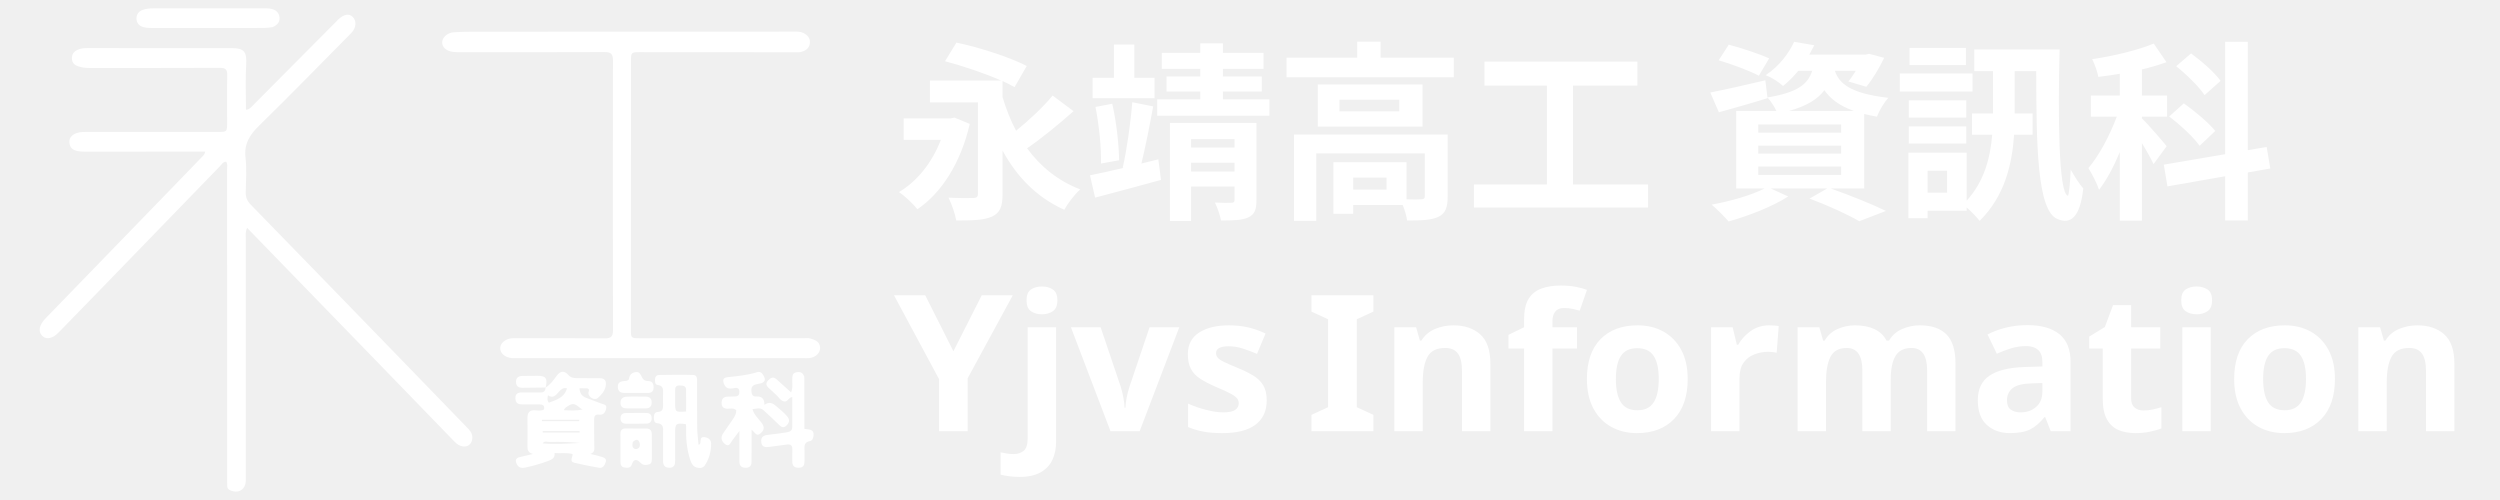
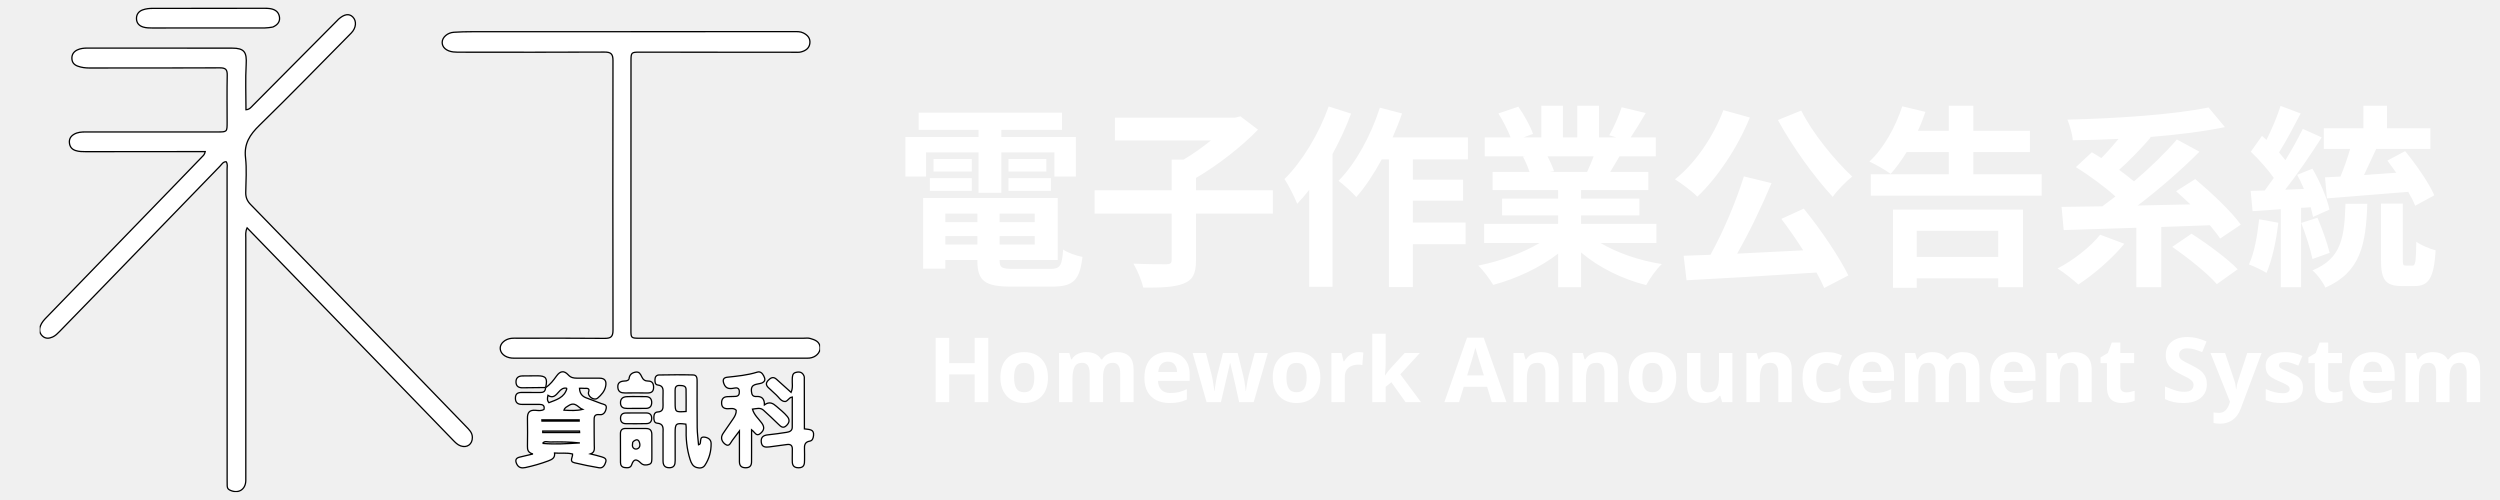
<svg xmlns="http://www.w3.org/2000/svg" width="945" height="189" overflow="hidden">
  <defs>
    <clipPath id="clip0">
      <rect x="0" y="0" width="945" height="189" />
    </clipPath>
    <clipPath id="clip1">
      <rect x="15" y="2" width="295" height="184" />
    </clipPath>
    <clipPath id="clip2">
      <rect x="15" y="2" width="295" height="184" />
    </clipPath>
    <clipPath id="clip3">
      <rect x="15" y="2" width="295" height="184" />
    </clipPath>
  </defs>
  <g clip-path="url(#clip0)">
    <rect x="0" y="0" width="945" height="188.967" fill="none" />
    <g clip-path="url(#clip1)">
      <g clip-path="url(#clip2)">
        <g clip-path="url(#clip3)">
-           <path d="M212.959 258.98C196.431 241.914 180.026 224.97 163.399 207.795 162.699 209.31 162.909 210.453 162.908 211.544 162.898 242.096 162.904 272.647 162.907 303.2 162.907 306.774 160.012 308.497 156.797 306.869 156.103 306.518 155.918 305.962 155.893 305.288 155.865 304.557 155.871 303.825 155.871 303.094 155.869 263.929 155.871 224.765 155.852 185.6 155.852 184.67 156.153 183.66 155.479 182.78 154.309 182.824 153.835 183.79 153.193 184.453 137.832 200.32 122.491 216.207 107.139 232.084 102.344 237.042 97.523 241.976 92.728 246.934 91.932 247.758 91.124 248.576 90.078 249.048 88.743 249.65 87.353 249.755 86.216 248.657 85.114 247.591 84.972 246.252 85.497 244.827 85.959 243.573 86.823 242.61 87.73 241.673 103.691 225.17 119.651 208.665 135.61 192.158 139.218 188.426 142.816 184.683 146.419 180.945 146.863 180.485 147.389 180.084 147.622 178.964L144.035 178.964C130.221 178.973 116.408 178.979 102.595 178.993 101.291 178.994 99.998 178.978 98.739 178.567 97.351 178.115 96.585 177.165 96.42 175.736 96.254 174.297 96.831 173.228 98.067 172.466 99.451 171.613 100.967 171.539 102.529 171.54 119.105 171.551 135.681 171.548 152.257 171.541 155.863 171.54 155.866 171.525 155.866 167.88 155.866 161.949 155.781 156.016 155.905 150.086 155.95 147.951 155.295 147.295 153.141 147.306 136.728 147.386 120.314 147.346 103.901 147.361 102.426 147.362 101.031 147.185 99.612 146.684 98.175 146.177 97.443 145.295 97.351 143.873 97.252 142.342 97.985 141.209 99.36 140.546 100.552 139.971 101.839 139.837 103.157 139.838 121.358 139.849 139.559 139.835 157.76 139.856 162.356 139.862 163.318 141.383 163.052 145.963 162.723 151.622 162.973 157.314 162.973 163.145 164.296 163.068 164.912 162.182 165.612 161.475 176.193 150.809 186.766 140.136 197.34 129.464 197.512 129.291 197.661 129.095 197.842 128.933 200.007 126.988 201.835 126.692 203.217 128.052 204.758 129.568 204.562 132.215 202.648 134.156 191.141 145.824 179.731 157.591 168.02 169.052 164.427 172.568 162.193 175.989 162.8 181.263 163.298 185.594 162.955 190.028 162.883 194.414 162.852 196.242 163.413 197.621 164.712 198.958 182.698 217.458 200.637 236.004 218.581 254.545 227.721 263.99 236.851 273.443 245.973 282.905 247.091 284.064 248.311 285.166 248.319 287.01 248.331 289.591 246.334 291.068 243.898 290.207 242.704 289.786 241.869 288.896 241.019 288.017 231.669 278.335 222.315 268.656 212.959 258.981" fill="#FFFFFF" transform="matrix(1.00268 0 0 1 -70.4313 -121.66)" />
-           <path d="M295.941 133.638C320.637 133.63 345.09 133.622 369.543 133.616 370.757 133.616 371.971 133.545 373.119 134.127 374.708 134.931 375.747 136.11 375.56 137.955 375.359 139.93 373.928 140.861 372.171 141.302 371.477 141.476 370.718 141.413 369.988 141.413 350.41 141.405 330.832 141.392 311.253 141.378 308.291 141.375 308.123 141.529 308.122 144.574 308.108 178.531 308.098 212.489 308.092 246.446 308.092 249.413 308.2 249.512 311.306 249.512 331.94 249.511 352.574 249.507 373.209 249.507 374.021 249.507 374.882 249.367 375.635 249.586 377.439 250.11 379.309 250.723 379.412 253.088 379.497 255.023 377.743 256.745 375.468 257.005 374.746 257.087 374.008 257.044 373.277 257.044 337.126 257.044 300.975 257.043 264.824 257.04 264.256 257.04 263.683 257.066 263.12 257.009 260.548 256.749 258.76 255.149 258.818 253.189 258.872 251.392 260.685 249.811 263.074 249.538 263.797 249.456 264.535 249.504 265.266 249.504 276.233 249.506 287.201 249.441 298.167 249.563 300.631 249.59 301.346 248.856 301.341 246.389 301.265 212.431 301.264 178.473 301.329 144.516 301.334 142.035 300.542 141.331 298.108 141.342 280.237 141.43 262.364 141.392 244.492 141.387 243.356 141.387 242.208 141.423 241.086 141.286 238.475 140.966 236.898 139.522 236.94 137.625 236.981 135.751 238.937 134.012 241.359 133.855 243.626 133.708 245.902 133.651 248.174 133.649 264.015 133.631 279.856 133.639 295.941 133.638" fill="#FFFFFF" transform="matrix(1.00268 0 0 1 -70.4313 -121.66)" />
-           <path d="M275.935 268.165C277.69 267.048 278.88 265.406 280.074 263.758 281.442 261.87 282.873 261.63 284.459 263.359 285.433 264.421 286.448 264.6 287.683 264.601 290.526 264.603 293.369 264.629 296.213 264.614 298.299 264.602 298.939 265.686 298.582 267.597 298.216 269.551 296.94 270.955 295.535 272.158 294.418 273.115 292.236 271.902 292.062 270.364 292 269.821 292.535 269.296 292.119 268.707 291.567 268.259 290.881 268.542 290.256 268.451 289.795 268.383 289.315 268.438 288.704 268.438 288.809 270.301 289.618 271.43 291.191 272.031 293.084 272.756 294.972 273.497 296.878 274.189 297.774 274.513 299.007 274.545 298.79 275.911 298.575 277.262 297.861 278.593 296.298 278.4 294.246 278.146 294.204 279.258 294.22 280.693 294.254 283.779 294.207 286.865 294.277 289.95 294.307 291.283 294.587 292.629 292.823 293.247 294.218 293.601 295.634 293.885 296.998 294.332 297.882 294.621 299.036 294.928 298.604 296.299 298.222 297.507 297.57 298.724 296.083 298.478 292.971 297.962 289.876 297.315 286.806 296.589 284.681 296.086 286.246 294.458 286.096 293.279 283.875 292.696 281.688 293.105 279.304 292.91 279.544 294.759 278.373 295.34 276.933 295.882 274.115 296.943 271.236 297.759 268.302 298.398 266.93 298.698 265.724 298.494 265.033 297.024 264.42 295.719 264.621 294.825 266.126 294.461 267.618 294.1 269.112 293.749 271.155 293.263 269.221 292.751 269.076 291.616 269.086 290.351 269.116 286.858 269.174 283.363 269.087 279.872 269.03 277.607 269.834 276.535 272.224 276.764 273.231 276.86 274.331 277.029 275.318 276.425 275.663 274.933 274.844 274.522 273.594 274.519 271.4 274.512 269.207 274.519 267.013 274.52 265.477 274.521 264.569 273.914 264.547 272.22 264.526 270.47 265.469 269.984 267.014 270.009 269.288 270.046 271.563 269.999 273.838 270.024 274.932 270.036 275.783 269.801 275.918 268.331 275.95 268.151 275.935 268.165 275.935 268.165M283.981 268.444C282.584 268.092 281.721 268.862 280.875 269.822 279.808 271.031 278.745 272.411 276.822 271.099 276.593 272.179 276.424 272.955 277.171 273.875 279.988 272.778 283.017 271.998 283.981 268.444M274.8 289.265C279.489 289.687 284.165 289.366 288.849 289.084 285.098 288.692 281.345 288.641 277.595 288.725 276.594 288.748 275.458 288.2 274.801 289.265M284.441 285.163 288.752 285.163 288.709 284.6 274.853 284.6 274.849 285.165C277.888 285.165 280.927 285.165 284.441 285.163M284.55 275.022C283.943 275.452 283.135 275.695 282.855 276.705 285.323 276.839 287.584 276.978 289.852 276.418 288.192 275.766 287.14 273.285 284.55 275.022M278.216 280.357 274.524 280.357 274.547 280.842 288.59 280.842 288.585 280.355C285.285 280.355 281.984 280.355 278.216 280.357" fill="#FFFFFF" transform="matrix(1.00268 0 0 1 -70.4313 -121.66)" />
-           <path d="M320.204 285.301C320.288 283.393 320.401 281.814 317.972 281.619 316.786 281.523 316.729 280.303 316.747 279.289 316.765 278.293 317.105 277.437 318.2 277.386 320.015 277.302 320.255 276.199 320.209 274.744 320.162 273.286 320.169 271.824 320.211 270.364 320.254 268.841 320.33 267.454 318.205 267.187 317.127 267.052 317.13 265.905 317.168 264.995 317.208 264.039 317.785 263.414 318.69 263.402 322.985 263.342 327.284 263.276 331.576 263.393 333.115 263.435 333.04 264.87 333.042 266.017 333.049 271.777 333 277.537 333.074 283.296 333.101 285.452 333.404 287.604 333.585 289.798 334.23 289.622 334.225 289.267 334.282 288.958 334.447 288.058 334.165 286.767 335.668 286.884 337.071 286.994 338.302 287.742 338.325 289.25 338.371 292.213 337.632 295.04 335.976 297.542 335.245 298.648 334.016 298.703 332.897 298.388 331.434 297.975 330.858 296.76 330.409 295.358 329.128 291.365 328.777 287.285 328.922 283.131 328.935 282.741 328.836 282.348 328.793 281.985 325.053 281.501 324.757 281.75 324.759 285.276 324.76 288.764 324.75 292.253 324.774 295.741 324.784 297.306 324.428 298.49 322.521 298.463 320.696 298.437 320.189 297.366 320.202 295.753 320.228 292.346 320.206 288.939 320.204 285.301M326.421 267.368C325.136 267.303 324.738 268.042 324.749 269.184 324.764 270.715 324.753 272.245 324.759 273.776 324.776 277.47 324.795 277.486 328.894 277.204 328.894 274.443 328.932 271.651 328.877 268.86 328.852 267.568 327.854 267.382 326.421 267.368" fill="#FFFFFF" transform="matrix(1.00268 0 0 1 -70.4313 -121.66)" />
-           <path d="M173.06 131.899C171.905 132.065 170.941 132.23 169.977 132.231 155.853 132.247 141.728 132.24 127.604 132.241 126.466 132.241 125.344 132.216 124.231 131.886 122.614 131.407 121.725 130.289 121.696 128.705 121.666 127.127 122.512 125.929 124.078 125.381 125.318 124.948 126.605 124.822 127.913 124.822 141.957 124.818 156 124.806 170.044 124.801 170.611 124.801 171.183 124.809 171.745 124.876 173.568 125.093 175.105 125.833 175.54 127.757 175.977 129.693 175.03 131.036 173.06 131.899" fill="#FFFFFF" transform="matrix(1.00268 0 0 1 -70.4313 -121.66)" />
-           <path d="M357.409 266.458C355.609 267.063 353.247 266.612 353.524 269.584 353.643 270.857 354.003 271.616 355.377 271.535 357.369 271.418 358.462 272.327 358.423 274.695 360.371 273.3 361.682 274.133 362.96 275.264 364.357 276.499 365.846 277.627 367.04 279.084 368.077 280.349 367.816 281.453 366.744 282.514 365.486 283.761 364.627 282.932 363.687 282.01 361.84 280.193 359.953 278.417 358.028 276.682 356.846 275.62 355.462 276.141 353.913 276.32 354.551 278.546 356.21 279.928 357.403 281.554 358.615 283.207 358.267 284.361 356.901 285.517 355.346 286.834 354.881 285.067 353.578 284.105 353.578 287.21 353.579 289.975 353.577 292.74 353.576 293.876 353.556 295.013 353.565 296.149 353.577 297.601 352.997 298.449 351.425 298.472 349.815 298.495 348.996 297.776 348.997 296.15 348.999 292.502 348.998 288.855 348.998 284.55 347.87 286.053 347.099 287.092 346.316 288.12 345.632 289.017 345.175 290.738 343.637 289.578 342.358 288.613 341.737 287.122 342.836 285.508 344.112 283.632 345.431 281.785 346.686 279.895 347.31 278.954 347.848 277.952 347.793 276.74 346.839 275.763 345.63 276.171 344.551 276.16 343.018 276.142 342.281 275.454 342.279 273.966 342.277 272.534 342.936 271.658 344.452 271.6 345.425 271.563 346.398 271.515 347.372 271.507 348.671 271.495 349.025 270.756 348.964 269.598 348.896 268.301 348.022 268.162 347.084 268.356 345.339 268.717 343.878 268.7 343.132 266.673 342.622 265.284 342.903 264.422 344.431 264.251 348.217 263.829 352.01 263.5 355.676 262.34 356.889 261.956 357.642 262.727 358.17 263.769 358.705 264.825 358.944 265.774 357.409 266.458" fill="#FFFFFF" transform="matrix(1.00268 0 0 1 -70.4313 -121.66)" />
-           <path d="M373.455 264.07C373.494 270.757 373.494 277.229 373.494 283.777 375.347 284.034 377.252 283.864 376.932 286.355 376.809 287.319 376.534 288.235 375.535 288.403 373.546 288.737 373.448 290.056 373.528 291.625 373.594 292.919 373.53 294.22 373.546 295.518 373.565 297.099 373.414 298.483 371.291 298.479 369.076 298.476 368.856 297.074 368.914 295.367 368.958 294.07 368.903 292.771 368.943 291.473 368.986 290.103 368.339 289.512 367.011 289.681 364.76 289.97 362.517 290.318 360.264 290.591 358.81 290.767 357.427 290.739 357.231 288.759 357.041 286.843 358.075 286.195 359.807 286.022 362.143 285.79 364.468 285.437 366.79 285.084 367.884 284.919 368.903 284.515 368.913 283.163 368.94 279.381 368.923 275.597 368.923 271.731 367.467 271.911 367.188 273.667 365.876 273.409 364.502 273.137 363.868 271.845 362.922 270.986 361.964 270.115 361.048 269.198 360.079 268.339 359.056 267.431 358.8 266.517 359.839 265.441 360.783 264.464 361.741 263.896 362.968 265.014 364.743 266.63 366.532 268.229 368.476 269.98 369.267 268.178 368.827 266.554 368.917 264.986 368.978 263.907 368.939 262.775 370.26 262.434 371.645 262.077 372.86 262.284 373.455 264.071" fill="#FFFFFF" transform="matrix(1.00268 0 0 1 -70.4313 -121.66)" />
-           <path d="M315.99 292.963C315.99 293.764 316.012 294.332 315.983 294.897 315.938 295.773 316.066 296.801 315.004 297.169 313.899 297.552 312.72 297.597 311.82 296.686 310.29 295.139 309.172 294.957 308.371 297.353 307.949 298.612 306.755 298.53 305.686 298.384 304.622 298.238 304.172 297.496 304.164 296.503 304.137 292.861 304.134 289.22 304.139 285.578 304.14 284.324 304.72 283.617 306.058 283.628 308.647 283.65 311.237 283.66 313.826 283.64 315.405 283.627 315.973 284.49 315.973 285.93 315.973 288.196 315.983 290.462 315.99 292.963M308.799 288.727C308.71 289.585 308.368 290.525 309.225 291.166 309.688 291.513 310.315 291.475 310.819 291.147 311.539 290.679 311.554 289.898 311.393 289.203 311.041 287.685 310.158 287.476 308.799 288.727" fill="#FFFFFF" transform="matrix(1.00268 0 0 1 -70.4313 -121.66)" />
-           <path d="M307.366 265.002C307.492 263.234 308.536 262.534 309.911 262.308 311.227 262.092 311.756 263.18 312.184 264.115 312.687 265.212 313.403 265.706 314.614 265.701 316.178 265.695 316.655 266.689 316.64 268.113 316.623 269.686 315.806 270.223 314.332 270.202 311.504 270.161 308.675 270.18 305.847 270.198 304.384 270.208 303.302 269.808 303.164 268.111 303.023 266.403 303.988 265.814 305.486 265.698 306.119 265.65 306.797 265.728 307.366 265.002" fill="#FFFFFF" transform="matrix(1.00268 0 0 1 -70.4313 -121.66)" />
-           <path d="M308.686 271.548C310.54 271.557 312.163 271.537 313.784 271.587 315.284 271.632 315.987 272.506 315.924 273.957 315.866 275.307 315.126 276.025 313.742 276.027 311.389 276.029 309.037 276.03 306.685 276.044 305.315 276.052 304.251 275.669 304.169 274.073 304.085 272.453 304.962 271.694 306.509 271.606 307.156 271.569 307.805 271.567 308.686 271.548" fill="#FFFFFF" transform="matrix(1.00268 0 0 1 -70.4313 -121.66)" />
-           <path d="M275.957 268.144C273.054 268.172 270.142 268.206 267.231 268.242 265.829 268.26 264.852 267.74 264.773 266.197 264.69 264.575 265.578 263.805 267.122 263.765 269.063 263.714 271.005 263.702 272.946 263.715 276.052 263.734 276.716 264.631 275.981 267.985 275.935 268.165 275.95 268.151 275.957 268.144" fill="#FFFFFF" transform="matrix(1.00268 0 0 1 -70.4313 -121.66)" />
-           <path d="M310.078 277.756C311.532 277.757 312.748 277.742 313.963 277.762 315.242 277.784 315.913 278.478 315.923 279.738 315.932 280.987 315.282 281.756 314.014 281.783 311.423 281.838 308.829 281.848 306.237 281.819 304.887 281.805 304.123 281.098 304.173 279.681 304.219 278.391 304.926 277.785 306.194 277.78 307.41 277.775 308.625 277.764 310.078 277.756" fill="#FFFFFF" transform="matrix(1.00268 0 0 1 -70.4313 -121.66)" />
+           <path d="M212.959 258.98C196.431 241.914 180.026 224.97 163.399 207.795 162.699 209.31 162.909 210.453 162.908 211.544 162.898 242.096 162.904 272.647 162.907 303.2 162.907 306.774 160.012 308.497 156.797 306.869 156.103 306.518 155.918 305.962 155.893 305.288 155.865 304.557 155.871 303.825 155.871 303.094 155.869 263.929 155.871 224.765 155.852 185.6 155.852 184.67 156.153 183.66 155.479 182.78 154.309 182.824 153.835 183.79 153.193 184.453 137.832 200.32 122.491 216.207 107.139 232.084 102.344 237.042 97.523 241.976 92.728 246.934 91.932 247.758 91.124 248.576 90.078 249.048 88.743 249.65 87.353 249.755 86.216 248.657 85.114 247.591 84.972 246.252 85.497 244.827 85.959 243.573 86.823 242.61 87.73 241.673 103.691 225.17 119.651 208.665 135.61 192.158 139.218 188.426 142.816 184.683 146.419 180.945 146.863 180.485 147.389 180.084 147.622 178.964L144.035 178.964C130.221 178.973 116.408 178.979 102.595 178.993 101.291 178.994 99.998 178.978 98.739 178.567 97.351 178.115 96.585 177.165 96.42 175.736 96.254 174.297 96.831 173.228 98.067 172.466 99.451 171.613 100.967 171.539 102.529 171.54 119.105 171.551 135.681 171.548 152.257 171.541 155.863 171.54 155.866 171.525 155.866 167.88 155.866 161.949 155.781 156.016 155.905 150.086 155.95 147.951 155.295 147.295 153.141 147.306 136.728 147.386 120.314 147.346 103.901 147.361 102.426 147.362 101.031 147.185 99.612 146.684 98.175 146.177 97.443 145.295 97.351 143.873 97.252 142.342 97.985 141.209 99.36 140.546 100.552 139.971 101.839 139.837 103.157 139.838 121.358 139.849 139.559 139.835 157.76 139.856 162.356 139.862 163.318 141.383 163.052 145.963 162.723 151.622 162.973 157.314 162.973 163.145 164.296 163.068 164.912 162.182 165.612 161.475 176.193 150.809 186.766 140.136 197.34 129.464 197.512 129.291 197.661 129.095 197.842 128.933 200.007 126.988 201.835 126.692 203.217 128.052 204.758 129.568 204.562 132.215 202.648 134.156 191.141 145.824 179.731 157.591 168.02 169.052 164.427 172.568 162.193 175.989 162.8 181.263 163.298 185.594 162.955 190.028 162.883 194.414 162.852 196.242 163.413 197.621 164.712 198.958 182.698 217.458 200.637 236.004 218.581 254.545 227.721 263.99 236.851 273.443 245.973 282.905 247.091 284.064 248.311 285.166 248.319 287.01 248.331 289.591 246.334 291.068 243.898 290.207 242.704 289.786 241.869 288.896 241.019 288.017 231.669 278.335 222.315 268.656 212.959 258.981" stroke="#000000" stroke-width="0.488" fill="#FFFFFF" transform="matrix(1.00268 0 0 1 -70.4313 -121.66)" />
+           <path d="M295.941 133.638C320.637 133.63 345.09 133.622 369.543 133.616 370.757 133.616 371.971 133.545 373.119 134.127 374.708 134.931 375.747 136.11 375.56 137.955 375.359 139.93 373.928 140.861 372.171 141.302 371.477 141.476 370.718 141.413 369.988 141.413 350.41 141.405 330.832 141.392 311.253 141.378 308.291 141.375 308.123 141.529 308.122 144.574 308.108 178.531 308.098 212.489 308.092 246.446 308.092 249.413 308.2 249.512 311.306 249.512 331.94 249.511 352.574 249.507 373.209 249.507 374.021 249.507 374.882 249.367 375.635 249.586 377.439 250.11 379.309 250.723 379.412 253.088 379.497 255.023 377.743 256.745 375.468 257.005 374.746 257.087 374.008 257.044 373.277 257.044 337.126 257.044 300.975 257.043 264.824 257.04 264.256 257.04 263.683 257.066 263.12 257.009 260.548 256.749 258.76 255.149 258.818 253.189 258.872 251.392 260.685 249.811 263.074 249.538 263.797 249.456 264.535 249.504 265.266 249.504 276.233 249.506 287.201 249.441 298.167 249.563 300.631 249.59 301.346 248.856 301.341 246.389 301.265 212.431 301.264 178.473 301.329 144.516 301.334 142.035 300.542 141.331 298.108 141.342 280.237 141.43 262.364 141.392 244.492 141.387 243.356 141.387 242.208 141.423 241.086 141.286 238.475 140.966 236.898 139.522 236.94 137.625 236.981 135.751 238.937 134.012 241.359 133.855 243.626 133.708 245.902 133.651 248.174 133.649 264.015 133.631 279.856 133.639 295.941 133.638" stroke="#000000" stroke-width="0.488" fill="#FFFFFF" transform="matrix(1.00268 0 0 1 -70.4313 -121.66)" />
+           <path d="M275.935 268.165C277.69 267.048 278.88 265.406 280.074 263.758 281.442 261.87 282.873 261.63 284.459 263.359 285.433 264.421 286.448 264.6 287.683 264.601 290.526 264.603 293.369 264.629 296.213 264.614 298.299 264.602 298.939 265.686 298.582 267.597 298.216 269.551 296.94 270.955 295.535 272.158 294.418 273.115 292.236 271.902 292.062 270.364 292 269.821 292.535 269.296 292.119 268.707 291.567 268.259 290.881 268.542 290.256 268.451 289.795 268.383 289.315 268.438 288.704 268.438 288.809 270.301 289.618 271.43 291.191 272.031 293.084 272.756 294.972 273.497 296.878 274.189 297.774 274.513 299.007 274.545 298.79 275.911 298.575 277.262 297.861 278.593 296.298 278.4 294.246 278.146 294.204 279.258 294.22 280.693 294.254 283.779 294.207 286.865 294.277 289.95 294.307 291.283 294.587 292.629 292.823 293.247 294.218 293.601 295.634 293.885 296.998 294.332 297.882 294.621 299.036 294.928 298.604 296.299 298.222 297.507 297.57 298.724 296.083 298.478 292.971 297.962 289.876 297.315 286.806 296.589 284.681 296.086 286.246 294.458 286.096 293.279 283.875 292.696 281.688 293.105 279.304 292.91 279.544 294.759 278.373 295.34 276.933 295.882 274.115 296.943 271.236 297.759 268.302 298.398 266.93 298.698 265.724 298.494 265.033 297.024 264.42 295.719 264.621 294.825 266.126 294.461 267.618 294.1 269.112 293.749 271.155 293.263 269.221 292.751 269.076 291.616 269.086 290.351 269.116 286.858 269.174 283.363 269.087 279.872 269.03 277.607 269.834 276.535 272.224 276.764 273.231 276.86 274.331 277.029 275.318 276.425 275.663 274.933 274.844 274.522 273.594 274.519 271.4 274.512 269.207 274.519 267.013 274.52 265.477 274.521 264.569 273.914 264.547 272.22 264.526 270.47 265.469 269.984 267.014 270.009 269.288 270.046 271.563 269.999 273.838 270.024 274.932 270.036 275.783 269.801 275.918 268.331 275.95 268.151 275.935 268.165 275.935 268.165M283.981 268.444C282.584 268.092 281.721 268.862 280.875 269.822 279.808 271.031 278.745 272.411 276.822 271.099 276.593 272.179 276.424 272.955 277.171 273.875 279.988 272.778 283.017 271.998 283.981 268.444M274.8 289.265C279.489 289.687 284.165 289.366 288.849 289.084 285.098 288.692 281.345 288.641 277.595 288.725 276.594 288.748 275.458 288.2 274.801 289.265M284.441 285.163 288.752 285.163 288.709 284.6 274.853 284.6 274.849 285.165C277.888 285.165 280.927 285.165 284.441 285.163M284.55 275.022C283.943 275.452 283.135 275.695 282.855 276.705 285.323 276.839 287.584 276.978 289.852 276.418 288.192 275.766 287.14 273.285 284.55 275.022M278.216 280.357 274.524 280.357 274.547 280.842 288.59 280.842 288.585 280.355C285.285 280.355 281.984 280.355 278.216 280.357" stroke="#000000" stroke-width="0.488" fill="#FFFFFF" transform="matrix(1.00268 0 0 1 -70.4313 -121.66)" />
+           <path d="M320.204 285.301C320.288 283.393 320.401 281.814 317.972 281.619 316.786 281.523 316.729 280.303 316.747 279.289 316.765 278.293 317.105 277.437 318.2 277.386 320.015 277.302 320.255 276.199 320.209 274.744 320.162 273.286 320.169 271.824 320.211 270.364 320.254 268.841 320.33 267.454 318.205 267.187 317.127 267.052 317.13 265.905 317.168 264.995 317.208 264.039 317.785 263.414 318.69 263.402 322.985 263.342 327.284 263.276 331.576 263.393 333.115 263.435 333.04 264.87 333.042 266.017 333.049 271.777 333 277.537 333.074 283.296 333.101 285.452 333.404 287.604 333.585 289.798 334.23 289.622 334.225 289.267 334.282 288.958 334.447 288.058 334.165 286.767 335.668 286.884 337.071 286.994 338.302 287.742 338.325 289.25 338.371 292.213 337.632 295.04 335.976 297.542 335.245 298.648 334.016 298.703 332.897 298.388 331.434 297.975 330.858 296.76 330.409 295.358 329.128 291.365 328.777 287.285 328.922 283.131 328.935 282.741 328.836 282.348 328.793 281.985 325.053 281.501 324.757 281.75 324.759 285.276 324.76 288.764 324.75 292.253 324.774 295.741 324.784 297.306 324.428 298.49 322.521 298.463 320.696 298.437 320.189 297.366 320.202 295.753 320.228 292.346 320.206 288.939 320.204 285.301M326.421 267.368C325.136 267.303 324.738 268.042 324.749 269.184 324.764 270.715 324.753 272.245 324.759 273.776 324.776 277.47 324.795 277.486 328.894 277.204 328.894 274.443 328.932 271.651 328.877 268.86 328.852 267.568 327.854 267.382 326.421 267.368" stroke="#000000" stroke-width="0.488" fill="#FFFFFF" transform="matrix(1.00268 0 0 1 -70.4313 -121.66)" />
+           <path d="M173.06 131.899C171.905 132.065 170.941 132.23 169.977 132.231 155.853 132.247 141.728 132.24 127.604 132.241 126.466 132.241 125.344 132.216 124.231 131.886 122.614 131.407 121.725 130.289 121.696 128.705 121.666 127.127 122.512 125.929 124.078 125.381 125.318 124.948 126.605 124.822 127.913 124.822 141.957 124.818 156 124.806 170.044 124.801 170.611 124.801 171.183 124.809 171.745 124.876 173.568 125.093 175.105 125.833 175.54 127.757 175.977 129.693 175.03 131.036 173.06 131.899" stroke="#000000" stroke-width="0.488" fill="#FFFFFF" transform="matrix(1.00268 0 0 1 -70.4313 -121.66)" />
+           <path d="M357.409 266.458C355.609 267.063 353.247 266.612 353.524 269.584 353.643 270.857 354.003 271.616 355.377 271.535 357.369 271.418 358.462 272.327 358.423 274.695 360.371 273.3 361.682 274.133 362.96 275.264 364.357 276.499 365.846 277.627 367.04 279.084 368.077 280.349 367.816 281.453 366.744 282.514 365.486 283.761 364.627 282.932 363.687 282.01 361.84 280.193 359.953 278.417 358.028 276.682 356.846 275.62 355.462 276.141 353.913 276.32 354.551 278.546 356.21 279.928 357.403 281.554 358.615 283.207 358.267 284.361 356.901 285.517 355.346 286.834 354.881 285.067 353.578 284.105 353.578 287.21 353.579 289.975 353.577 292.74 353.576 293.876 353.556 295.013 353.565 296.149 353.577 297.601 352.997 298.449 351.425 298.472 349.815 298.495 348.996 297.776 348.997 296.15 348.999 292.502 348.998 288.855 348.998 284.55 347.87 286.053 347.099 287.092 346.316 288.12 345.632 289.017 345.175 290.738 343.637 289.578 342.358 288.613 341.737 287.122 342.836 285.508 344.112 283.632 345.431 281.785 346.686 279.895 347.31 278.954 347.848 277.952 347.793 276.74 346.839 275.763 345.63 276.171 344.551 276.16 343.018 276.142 342.281 275.454 342.279 273.966 342.277 272.534 342.936 271.658 344.452 271.6 345.425 271.563 346.398 271.515 347.372 271.507 348.671 271.495 349.025 270.756 348.964 269.598 348.896 268.301 348.022 268.162 347.084 268.356 345.339 268.717 343.878 268.7 343.132 266.673 342.622 265.284 342.903 264.422 344.431 264.251 348.217 263.829 352.01 263.5 355.676 262.34 356.889 261.956 357.642 262.727 358.17 263.769 358.705 264.825 358.944 265.774 357.409 266.458" stroke="#000000" stroke-width="0.488" fill="#FFFFFF" transform="matrix(1.00268 0 0 1 -70.4313 -121.66)" />
+           <path d="M373.455 264.07C373.494 270.757 373.494 277.229 373.494 283.777 375.347 284.034 377.252 283.864 376.932 286.355 376.809 287.319 376.534 288.235 375.535 288.403 373.546 288.737 373.448 290.056 373.528 291.625 373.594 292.919 373.53 294.22 373.546 295.518 373.565 297.099 373.414 298.483 371.291 298.479 369.076 298.476 368.856 297.074 368.914 295.367 368.958 294.07 368.903 292.771 368.943 291.473 368.986 290.103 368.339 289.512 367.011 289.681 364.76 289.97 362.517 290.318 360.264 290.591 358.81 290.767 357.427 290.739 357.231 288.759 357.041 286.843 358.075 286.195 359.807 286.022 362.143 285.79 364.468 285.437 366.79 285.084 367.884 284.919 368.903 284.515 368.913 283.163 368.94 279.381 368.923 275.597 368.923 271.731 367.467 271.911 367.188 273.667 365.876 273.409 364.502 273.137 363.868 271.845 362.922 270.986 361.964 270.115 361.048 269.198 360.079 268.339 359.056 267.431 358.8 266.517 359.839 265.441 360.783 264.464 361.741 263.896 362.968 265.014 364.743 266.63 366.532 268.229 368.476 269.98 369.267 268.178 368.827 266.554 368.917 264.986 368.978 263.907 368.939 262.775 370.26 262.434 371.645 262.077 372.86 262.284 373.455 264.071" stroke="#000000" stroke-width="0.488" fill="#FFFFFF" transform="matrix(1.00268 0 0 1 -70.4313 -121.66)" />
+           <path d="M315.99 292.963C315.99 293.764 316.012 294.332 315.983 294.897 315.938 295.773 316.066 296.801 315.004 297.169 313.899 297.552 312.72 297.597 311.82 296.686 310.29 295.139 309.172 294.957 308.371 297.353 307.949 298.612 306.755 298.53 305.686 298.384 304.622 298.238 304.172 297.496 304.164 296.503 304.137 292.861 304.134 289.22 304.139 285.578 304.14 284.324 304.72 283.617 306.058 283.628 308.647 283.65 311.237 283.66 313.826 283.64 315.405 283.627 315.973 284.49 315.973 285.93 315.973 288.196 315.983 290.462 315.99 292.963M308.799 288.727C308.71 289.585 308.368 290.525 309.225 291.166 309.688 291.513 310.315 291.475 310.819 291.147 311.539 290.679 311.554 289.898 311.393 289.203 311.041 287.685 310.158 287.476 308.799 288.727" stroke="#000000" stroke-width="0.488" fill="#FFFFFF" transform="matrix(1.00268 0 0 1 -70.4313 -121.66)" />
+           <path d="M307.366 265.002C307.492 263.234 308.536 262.534 309.911 262.308 311.227 262.092 311.756 263.18 312.184 264.115 312.687 265.212 313.403 265.706 314.614 265.701 316.178 265.695 316.655 266.689 316.64 268.113 316.623 269.686 315.806 270.223 314.332 270.202 311.504 270.161 308.675 270.18 305.847 270.198 304.384 270.208 303.302 269.808 303.164 268.111 303.023 266.403 303.988 265.814 305.486 265.698 306.119 265.65 306.797 265.728 307.366 265.002" stroke="#000000" stroke-width="0.488" fill="#FFFFFF" transform="matrix(1.00268 0 0 1 -70.4313 -121.66)" />
+           <path d="M308.686 271.548C310.54 271.557 312.163 271.537 313.784 271.587 315.284 271.632 315.987 272.506 315.924 273.957 315.866 275.307 315.126 276.025 313.742 276.027 311.389 276.029 309.037 276.03 306.685 276.044 305.315 276.052 304.251 275.669 304.169 274.073 304.085 272.453 304.962 271.694 306.509 271.606 307.156 271.569 307.805 271.567 308.686 271.548" stroke="#000000" stroke-width="0.488" fill="#FFFFFF" transform="matrix(1.00268 0 0 1 -70.4313 -121.66)" />
+           <path d="M275.957 268.144C273.054 268.172 270.142 268.206 267.231 268.242 265.829 268.26 264.852 267.74 264.773 266.197 264.69 264.575 265.578 263.805 267.122 263.765 269.063 263.714 271.005 263.702 272.946 263.715 276.052 263.734 276.716 264.631 275.981 267.985 275.935 268.165 275.95 268.151 275.957 268.144" stroke="#000000" stroke-width="0.488" fill="#FFFFFF" transform="matrix(1.00268 0 0 1 -70.4313 -121.66)" />
+           <path d="M310.078 277.756C311.532 277.757 312.748 277.742 313.963 277.762 315.242 277.784 315.913 278.478 315.923 279.738 315.932 280.987 315.282 281.756 314.014 281.783 311.423 281.838 308.829 281.848 306.237 281.819 304.887 281.805 304.123 281.098 304.173 279.681 304.219 278.391 304.926 277.785 306.194 277.78 307.41 277.775 308.625 277.764 310.078 277.756" stroke="#000000" stroke-width="0.488" fill="#FFFFFF" transform="matrix(1.00268 0 0 1 -70.4313 -121.66)" />
        </g>
      </g>
    </g>
-     <text fill="#FFFFFF" font-family="Microsoft JhengHei,Microsoft JhengHei_MSFontService,sans-serif" font-weight="700" font-size="72" transform="matrix(1 0 0 0.999824 337.917 77)">永靖高工</text>
-     <text fill="#FFFFFF" font-family="Microsoft JhengHei,Microsoft JhengHei_MSFontService,sans-serif" font-weight="700" font-size="72" transform="matrix(1 0 0 0.999824 643.971 77)">資訊科</text>
-     <text fill="#FFFFFF" font-family="Microsoft JhengHei,Microsoft JhengHei_MSFontService,sans-serif" font-weight="700" font-size="72" transform="matrix(1 0 0 0.999824 337.917 163)">Yjvs</text>
-     <text fill="#FFFFFF" font-family="Microsoft JhengHei,Microsoft JhengHei_MSFontService,sans-serif" font-weight="700" font-size="72" transform="matrix(1 0 0 0.999824 493.444 163)">Information</text>
+     <text fill="#FFFFFF" font-family="Microsoft JhengHei,Microsoft JhengHei_MSFontService,sans-serif" font-weight="700" font-size="73" transform="matrix(1 0 0 0.999824 337.917 102)">電子作業公告系統</text>
+     <text fill="#FFFFFF" font-family="Microsoft JhengHei,Microsoft JhengHei_MSFontService,sans-serif" font-weight="700" font-size="34" transform="matrix(1 0 0 0.999824 350.612 152)">Homework Announcement System</text>
  </g>
</svg>
